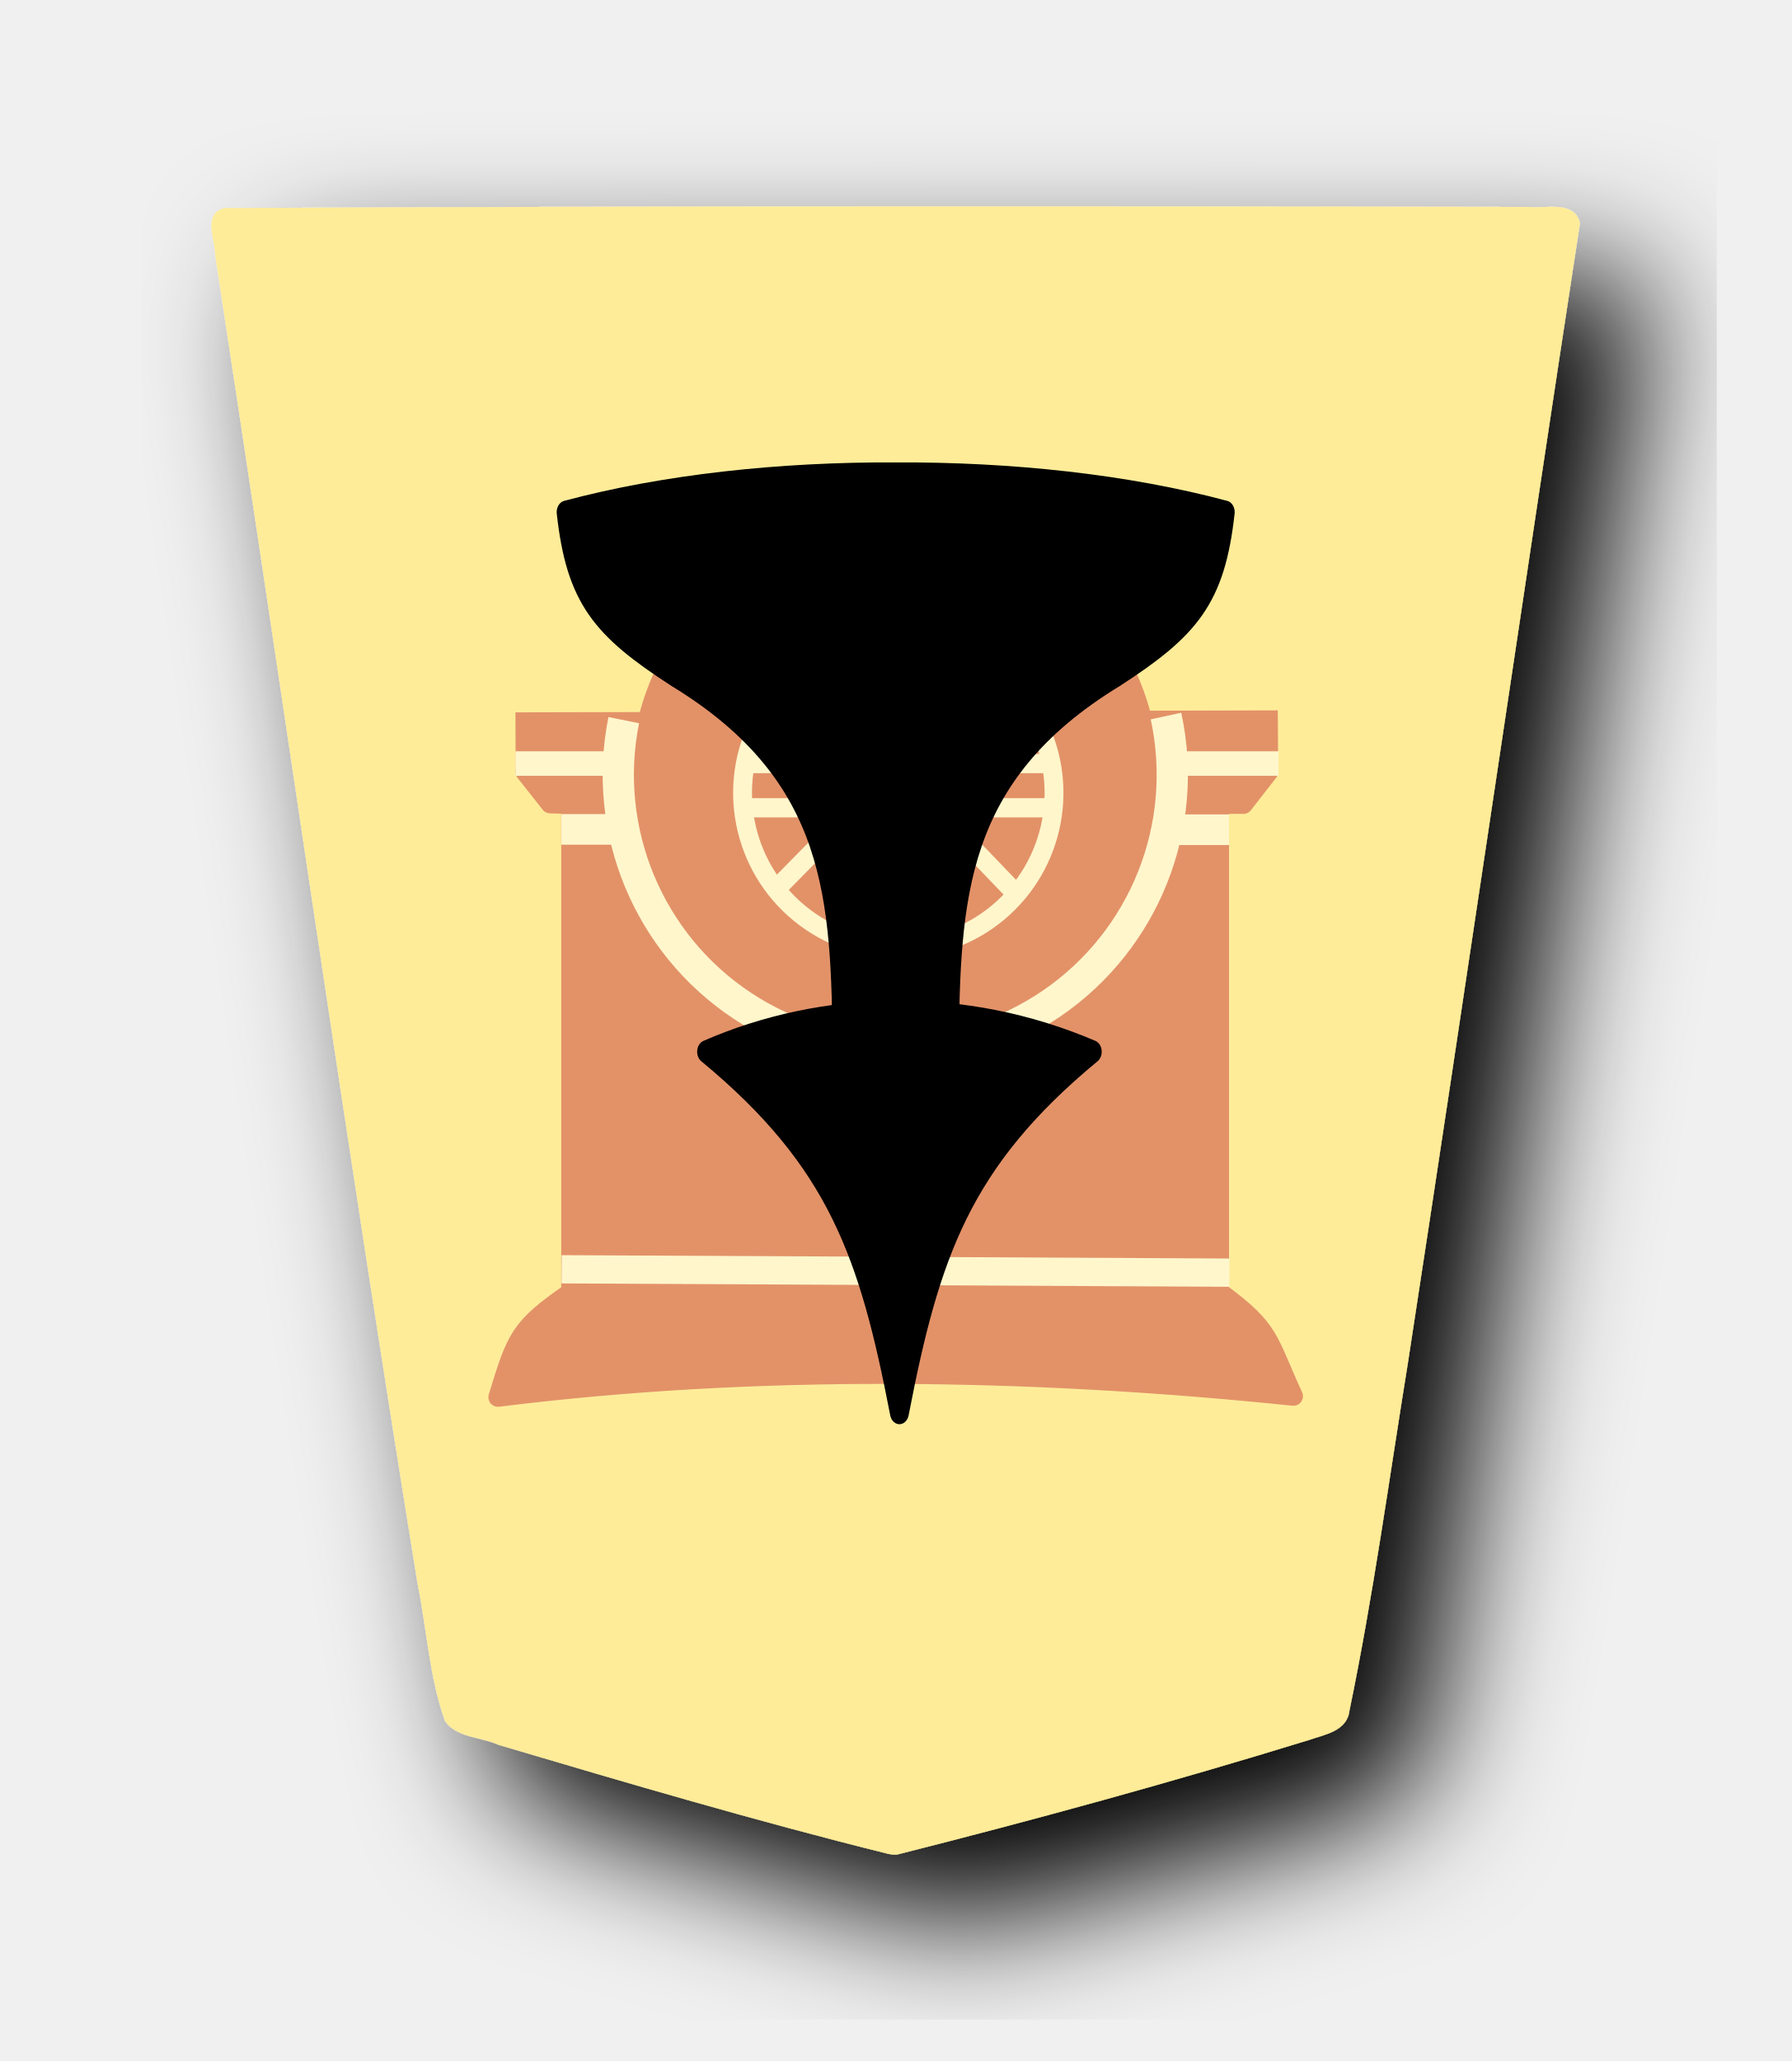
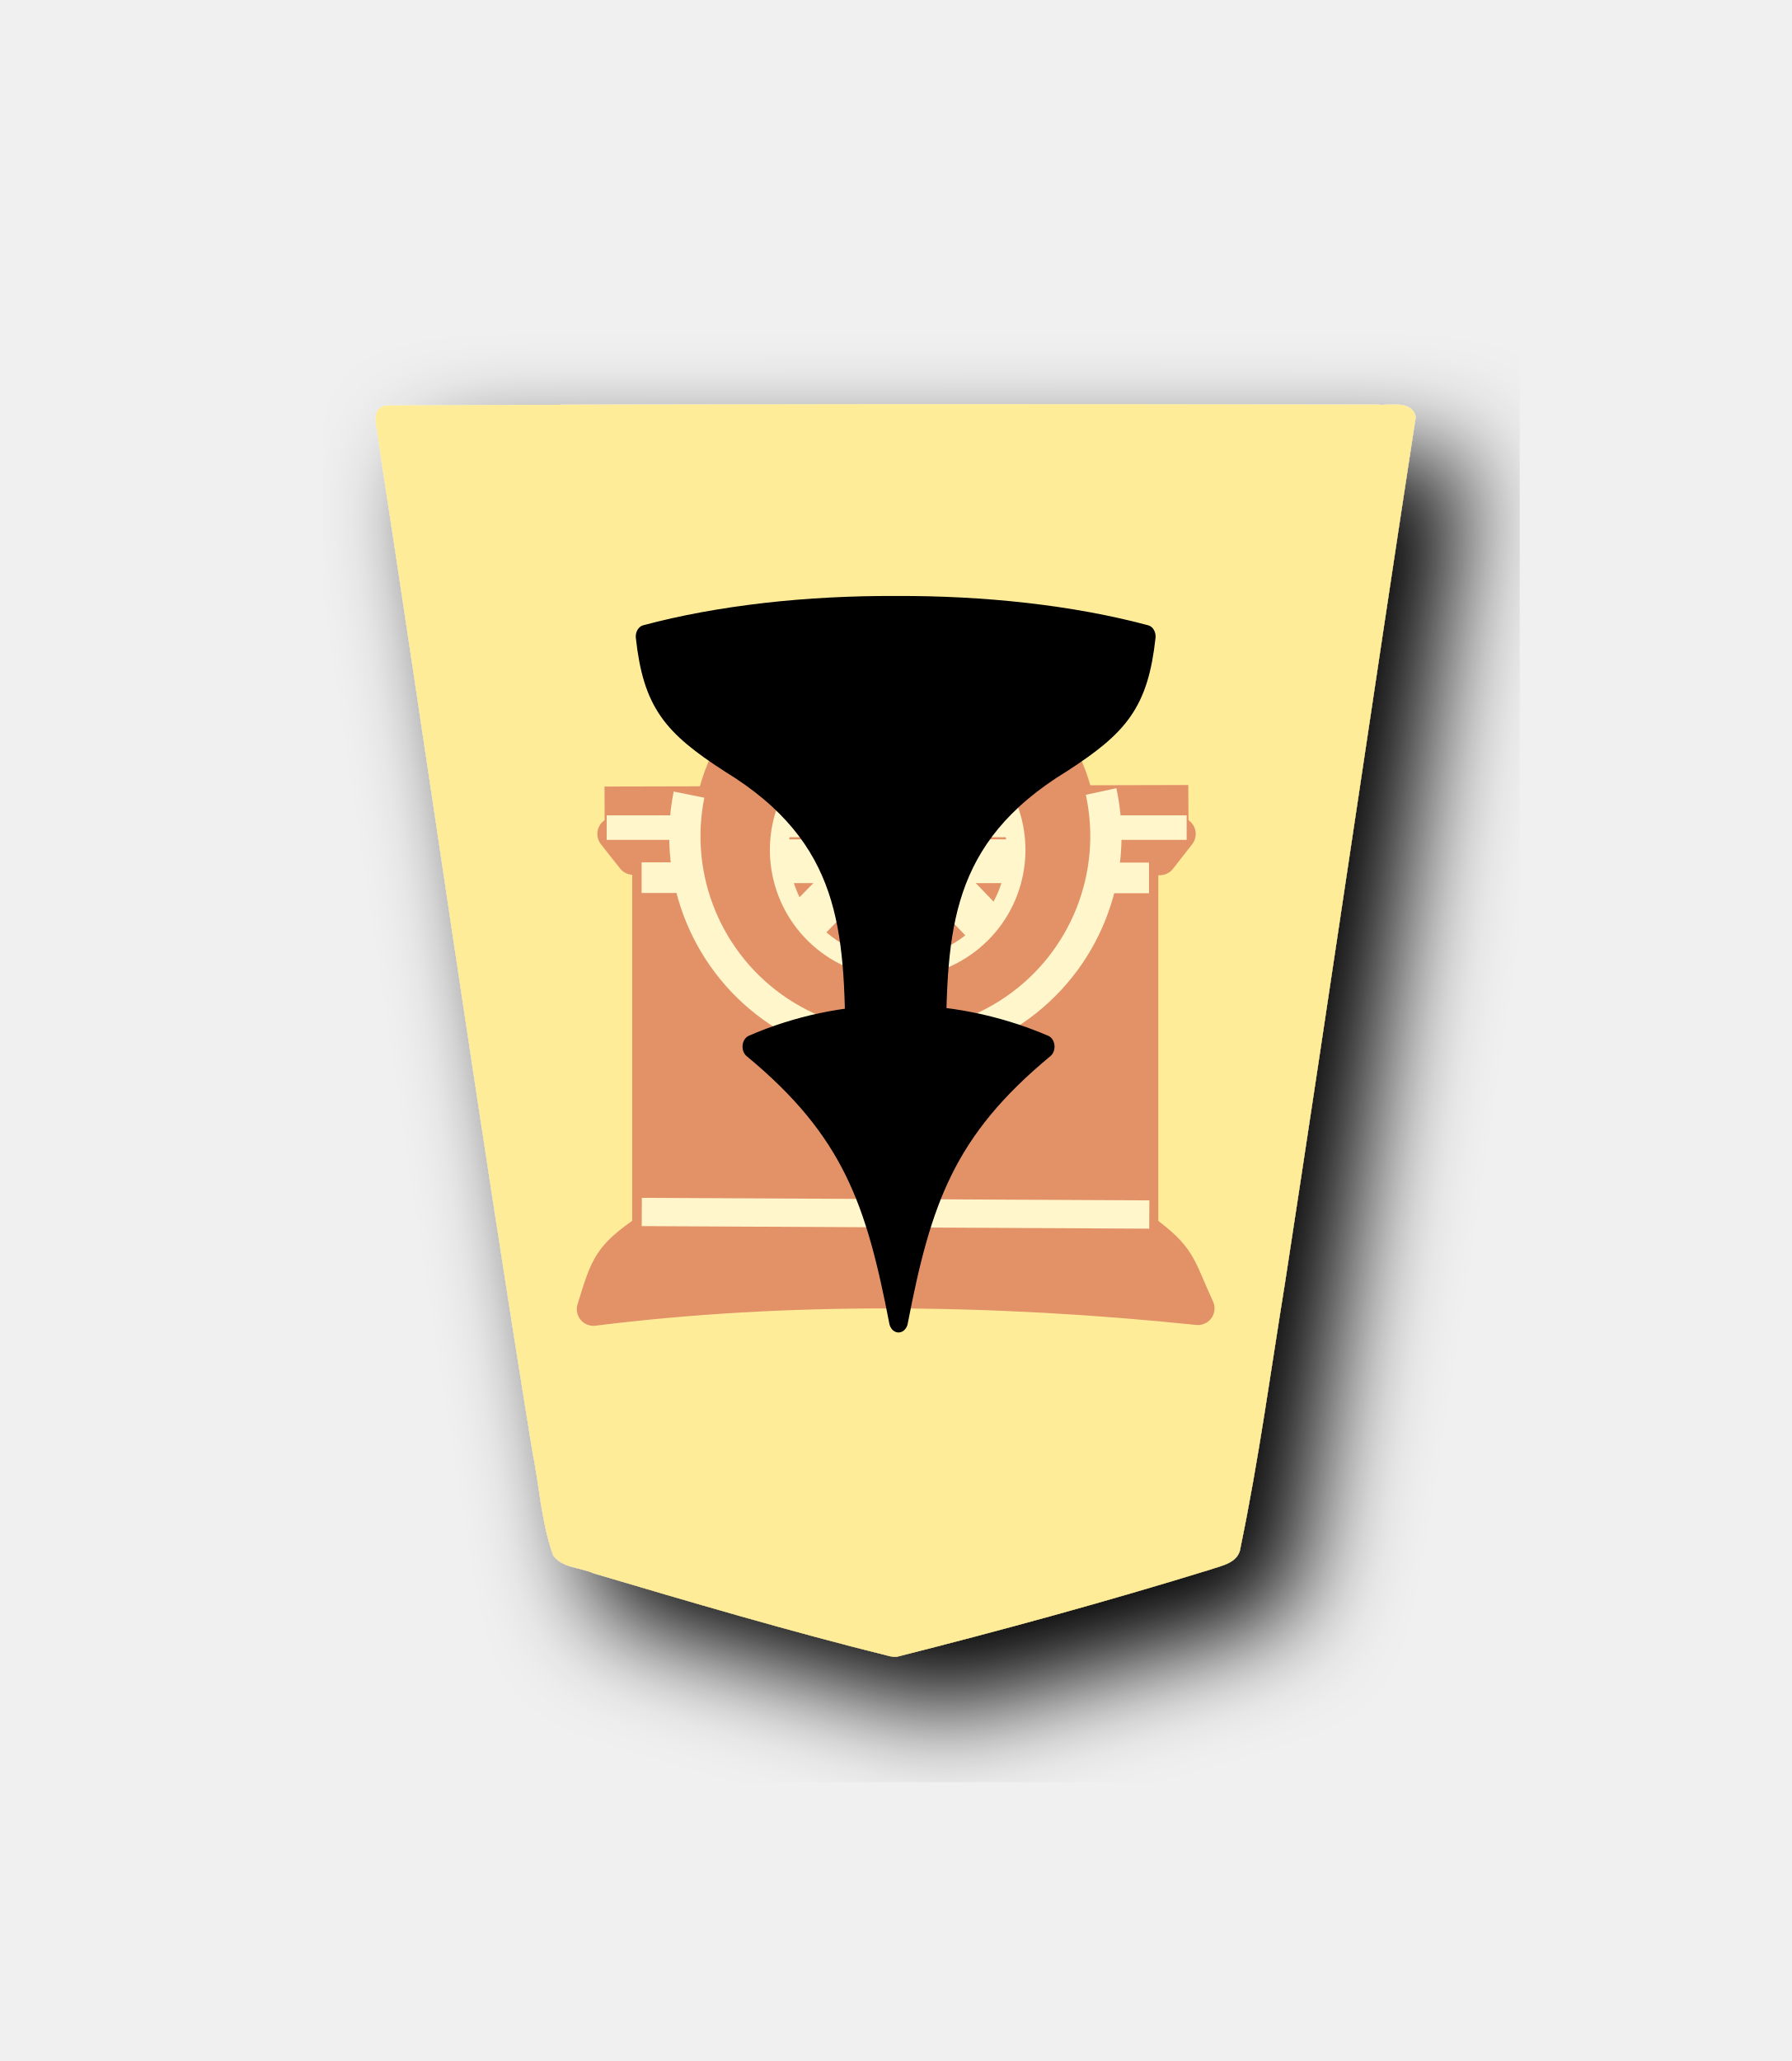
- <svg xmlns="http://www.w3.org/2000/svg" height="60" width="52.157">
+ <svg xmlns="http://www.w3.org/2000/svg" height="60" width="52.157" version="1.1" id="svg75">
+   <defs id="defs79" />
  <filter id="a">
-     <feGaussianBlur in="SourceAlpha" result="blur" stdDeviation="2" />
-     <feOffset dx="2" dy="2" result="offsetBlur" />
-     <feBlend in="SourceGraphic" in2="offsetBlur" mode="normal" />
+     <feGaussianBlur in="SourceAlpha" result="blur" stdDeviation="2" id="feGaussianBlur2" />
+     <feOffset dx="2" dy="2" result="offsetBlur" id="feOffset4" />
+     <feBlend in="SourceGraphic" in2="offsetBlur" mode="normal" id="feBlend6" />
  </filter>
-   <g transform="matrix(1 0 0 -1 -95.64097 81.11873)">
-     <g fill="#feec99" filter="url(#a)" transform="matrix(.9818505 0 0 -.9818505 -4.360504 104.3377)">
-       <path d="m-37.299-31.01c-4.096 1.034-8.171 2.152-12.208 3.395-.467.163-1.13.263-1.201.865-.709 3.416-1.178 6.885-1.737 10.331-1.73 11.255-3.378 22.528-5.1 33.78.155.682 1.013.424 1.51.48 12.894.025 25.788.03 38.68-.033.672-.156.28-.952.279-1.409-2.011-13.12-3.876-26.263-5.998-39.366-.277-1.356-.348-2.782-.816-4.087-.347-.497-1.073-.468-1.588-.704-3.832-1.137-7.673-2.267-11.55-3.231-.09-.017-.18-.032-.271-.021z" fill="#feec99" transform="matrix(-1 0 0 -1 91.157 47.625)" />
+   <g transform="matrix(0.76,0,0,-0.76,-66.4283,68.85024)" id="g73" style="stroke-width:1.316">
+     <g fill="#feec99" filter="url(#a)" transform="matrix(0.9818505,0,0,-0.9818505,-4.360504,104.3377)" id="g11" style="stroke-width:1.731">
+       <path d="m -37.299,-31.01 c -4.096,1.034 -8.171,2.152 -12.208,3.395 -0.467,0.163 -1.13,0.263 -1.201,0.865 -0.709,3.416 -1.178,6.885 -1.737,10.331 -1.73,11.255 -3.378,22.528 -5.1,33.78 0.155,0.682 1.013,0.424 1.51,0.48 12.894,0.025 25.788,0.03 38.68,-0.033 0.672,-0.156 0.28,-0.952 0.279,-1.409 -2.011,-13.12 -3.876,-26.263 -5.998,-39.366 -0.277,-1.356 -0.348,-2.782 -0.816,-4.087 -0.347,-0.497 -1.073,-0.468 -1.588,-0.704 -3.832,-1.137 -7.673,-2.267 -11.55,-3.231 -0.09,-0.017 -0.18,-0.032 -0.271,-0.021 z" fill="#feec99" transform="rotate(180,45.5785,23.8125)" id="path9" style="stroke-width:2.278" />
    </g>
-     <g opacity=".5" transform="matrix(-.5592501 0 0 .5592501 179.9707 5.15168)">
-       <path d="m68.004 224.078-.331 3.323" fill="none" stroke="#ffffe5" stroke-width=".75" transform="matrix(1.333333 0 0 -1.333333 0 396.8507)" />
-       <path d="m71.849 227.169h12.231" fill="none" stroke="#fff" stroke-width=".75" transform="matrix(1.333333 0 0 -1.333333 0 396.8507)" />
-       <path d="m112.982 92.876a8.798 9.13 0 0 0 -.051-.232 8.798 9.13 0 0 0 -.277-.867 8.798 9.13 0 0 0 -.359-.832 8.798 9.13 0 0 0 -.438-.791 8.798 9.13 0 0 0 -.512-.744 8.798 9.13 0 0 0 -.58-.686 8.798 9.13 0 0 0 -.645-.621 8.798 9.13 0 0 0 -.699-.553 8.798 9.13 0 0 0 -.75-.477 8.798 9.13 0 0 0 -.791-.396 8.798 9.13 0 0 0 -.826-.312 8.798 9.13 0 0 0 -.854-.227 8.798 9.13 0 0 0 -.869-.137 8.798 9.13 0 0 0 -.879-.045 8.798 9.13 0 0 0 -.621.021 8.798 9.13 0 0 0 -.873.111 8.798 9.13 0 0 0 -.859.199 8.798 9.13 0 0 0 -.834.287 8.798 9.13 0 0 0 -.803.373 8.798 9.13 0 0 0 -.764.455 8.798 9.13 0 0 0 -.715.531 8.798 9.13 0 0 0 -.66.602 8.798 9.13 0 0 0 -.6.668 8.798 9.13 0 0 0 -.533.727 8.798 9.13 0 0 0 -.459.777 8.798 9.13 0 0 0 -.383.822 8.798 9.13 0 0 0 -.301.857 8.798 9.13 0 0 0 -.121.488z" fill="#c83737" opacity="1" stroke="#c83737" stroke-linecap="round" stroke-linejoin="round" />
-       <path d="m87.306 68.524v25.457h3.912a13.347 13.347 0 0 1 .066-.443 13.347 13.347 0 0 1 .33-1.291 13.347 13.347 0 0 1 .457-1.254 13.347 13.347 0 0 1 .58-1.201 13.347 13.347 0 0 1 .697-1.137 13.347 13.347 0 0 1 .809-1.062 13.347 13.347 0 0 1 .908-.977 13.347 13.347 0 0 1 1.004-.881 13.347 13.347 0 0 1 1.084-.775 13.347 13.347 0 0 1 1.158-.664 13.347 13.347 0 0 1 1.217-.545 13.347 13.347 0 0 1 1.266-.42 13.347 13.347 0 0 1 1.303-.293 13.347 13.347 0 0 1 1.324-.16 13.347 13.347 0 0 1 .943-.033 13.347 13.347 0 0 1 1.334.066 13.347 13.347 0 0 1 1.318.199 13.347 13.347 0 0 1 1.293.33 13.347 13.347 0 0 1 1.252.457 13.347 13.347 0 0 1 1.203.58 13.347 13.347 0 0 1 1.137.697 13.347 13.347 0 0 1 1.062.809 13.347 13.347 0 0 1 .975.908 13.347 13.347 0 0 1 .881 1.002 13.347 13.347 0 0 1 .777 1.086 13.347 13.347 0 0 1 .662 1.156 13.347 13.347 0 0 1 .545 1.219 13.347 13.347 0 0 1 .422 1.266 13.347 13.347 0 0 1 .291 1.303 13.347 13.347 0 0 1 .008.059h3.547v-25.457z" fill="#c83737" opacity="1" stroke="#c83737" stroke-linecap="round" stroke-linejoin="round" />
-       <path d="m117.693 95.659h5.764l-1.312-1.662-1.072-.031-3.549.002c.073.424.125.851.156 1.279.007.137.011.275.014.412z" fill="#c83737" stroke="#c83737" stroke-linejoin="round" />
-       <path d="m91.218 93.975-3.828.002-1.329-.008-1.317 1.689h6.303c.005-.267.018-.534.039-.801.034-.296.079-.59.133-.883z" fill="#c83737" stroke="#c83737" stroke-linejoin="round" />
-       <path d="m117.503 98.3 5.98-.014-.008-2.291-5.811.003a13.483 11.721 0 0 1 .02.473 13.483 11.721 0 0 1 -.067 1.17 13.483 11.721 0 0 1 -.114.659z" fill="#c83737" stroke="#c83737" stroke-width=".942" />
-       <path d="m91.069 95.969-6.348.005.016 2.408 6.487-.016a13.408 11.992 0 0 1 -.147-1.084 13.408 11.992 0 0 1 -.033-.848 13.408 11.992 0 0 1 .025-.465z" fill="#c83737" stroke="#c83737" stroke-width=".95" />
-       <path d="m95.73 93.804a8.661 15.057 0 0 0 -.025.86 8.661 15.057 0 0 0 .021 1.066 8.661 15.057 0 0 0 .104 1.495 8.661 15.057 0 0 0 .125.966l16.831-.074a8.661 15.057 0 0 0 .067-.461 8.661 15.057 0 0 0 .131-1.488 8.661 15.057 0 0 0 .042-1.504 8.661 15.057 0 0 0 -.017-.883z" fill="#c83737" stroke="#c83737" stroke-width="1.274" />
-       <path d="m87.262 68.547c-2.669-1.955-2.441-2.436-3.807-5.387 14.025 1.45 28.169 1.602 41.409-.054-.955 3.135-1.131 3.604-3.727 5.419z" fill="#c83737" stroke="#c83737" stroke-linejoin="round" />
-       <path d="m104.188 81.828a13.347 13.347 0 0 0 -13.346 13.346 13.347 13.347 0 0 0 13.346 13.348 13.347 13.347 0 0 0 13.348-13.348 13.347 13.347 0 0 0 -13.348-13.346zm0 4.217a8.798 9.13 0 0 1 8.799 9.129 8.798 9.13 0 0 1 -8.799 9.129 8.798 9.13 0 0 1 -8.797-9.129 8.798 9.13 0 0 1 8.797-9.129z" style="opacity:1;fill:#c83737;stroke:#c83737;stroke-width:.834;stroke-linecap:round;stroke-linejoin:round" />
-       <path d="m104.277 95.969v9.413" fill="none" stroke="#c83737" />
-       <path d="m86.786 69.589 34.766.175" fill="#fff" stroke="#fff" stroke-width="1.472" />
-       <path d="m97.824 102.289 6.32-6.408 6.607 6.607" fill="none" stroke="#c83737" />
-       <g stroke="#fff">
-         <path d="m84.227 96.091h6.171" fill="#fff" stroke-width="1.276" />
-         <path d="m96.101 96.091h16.188" fill="#fff" stroke-width="1.002" />
-         <path d="m117.961 96.091h5.994" fill="#fff" stroke-width="1.276" />
-         <path d="m104.233 98.484v-12.194" fill="none" />
-         <path d="m106.511 98.283-8.528-8.874" fill="#fff" />
-         <path d="m101.637 98.453 8.826-8.98" fill="none" />
-         <path d="m111.167-98.397a8.108 8.108 0 0 1 -2.012 10.112 8.108 8.108 0 0 1 -10.31-.038 8.108 8.108 0 0 1 -1.937-10.126" fill="none" opacity="1" stroke-linejoin="bevel" stroke-width=".981" transform="scale(1 -1)" />
-         <path d="m95.875 93.788h16.063" fill="none" />
-         <path d="m118.317-98.35a14.421 14.421 0 0 1 -6.177 14.871 14.421 14.421 0 0 1 -16.102-.122 14.421 14.421 0 0 1 -5.951-14.962" fill="none" opacity="1" stroke-linejoin="bevel" stroke-width="1.626" transform="scale(1 -1)" />
-         <path d="m86.805 92.646h3.296" fill="#fff" stroke-width="1.595" />
-         <path d="m118.267 92.663h3.296" fill="#fff" stroke-width="1.595" />
+     <g opacity="0.5" transform="matrix(-0.5592501,0,0,0.5592501,179.9707,5.15168)" id="g65" style="stroke-width:1.731">
+       <path d="m 68.004,224.078 -0.331,3.323" fill="none" stroke="#ffffe5" stroke-width="0.987" transform="matrix(1.333333,0,0,-1.333333,0,396.8507)" id="path13" />
+       <path d="M 71.849,227.169 H 84.079" fill="none" stroke="#ffffff" stroke-width="0.987" transform="matrix(1.333333,0,0,-1.333333,0,396.8507)" id="path15" />
+       <path d="m 112.982,92.876 a 8.798,9.13 0 0 0 -0.051,-0.232 8.798,9.13 0 0 0 -0.277,-0.867 8.798,9.13 0 0 0 -0.359,-0.832 8.798,9.13 0 0 0 -0.438,-0.791 8.798,9.13 0 0 0 -0.512,-0.744 8.798,9.13 0 0 0 -0.58,-0.686 8.798,9.13 0 0 0 -0.645,-0.621 8.798,9.13 0 0 0 -0.699,-0.553 8.798,9.13 0 0 0 -0.75,-0.477 8.798,9.13 0 0 0 -0.791,-0.396 8.798,9.13 0 0 0 -0.826,-0.312 8.798,9.13 0 0 0 -0.854,-0.227 8.798,9.13 0 0 0 -0.869,-0.137 8.798,9.13 0 0 0 -0.879,-0.045 8.798,9.13 0 0 0 -0.621,0.021 8.798,9.13 0 0 0 -0.873,0.111 8.798,9.13 0 0 0 -0.859,0.199 8.798,9.13 0 0 0 -0.834,0.287 8.798,9.13 0 0 0 -0.803,0.373 8.798,9.13 0 0 0 -0.764,0.455 8.798,9.13 0 0 0 -0.715,0.531 8.798,9.13 0 0 0 -0.66,0.602 8.798,9.13 0 0 0 -0.6,0.668 8.798,9.13 0 0 0 -0.533,0.727 8.798,9.13 0 0 0 -0.459,0.777 8.798,9.13 0 0 0 -0.383,0.822 8.798,9.13 0 0 0 -0.301,0.857 8.798,9.13 0 0 0 -0.121,0.488 z" fill="#c83737" opacity="1" stroke="#c83737" stroke-linecap="round" stroke-linejoin="round" id="path17" style="stroke-width:2.278" />
+       <path d="m 87.306,68.524 v 25.457 h 3.912 a 13.347,13.347 0 0 1 0.066,-0.443 13.347,13.347 0 0 1 0.33,-1.291 13.347,13.347 0 0 1 0.457,-1.254 13.347,13.347 0 0 1 0.58,-1.201 13.347,13.347 0 0 1 0.697,-1.137 13.347,13.347 0 0 1 0.809,-1.062 13.347,13.347 0 0 1 0.908,-0.977 13.347,13.347 0 0 1 1.004,-0.881 13.347,13.347 0 0 1 1.084,-0.775 13.347,13.347 0 0 1 1.158,-0.664 13.347,13.347 0 0 1 1.217,-0.545 13.347,13.347 0 0 1 1.266,-0.42 13.347,13.347 0 0 1 1.303,-0.293 13.347,13.347 0 0 1 1.324,-0.16 13.347,13.347 0 0 1 0.943,-0.033 13.347,13.347 0 0 1 1.334,0.066 13.347,13.347 0 0 1 1.318,0.199 13.347,13.347 0 0 1 1.293,0.33 13.347,13.347 0 0 1 1.252,0.457 13.347,13.347 0 0 1 1.203,0.58 13.347,13.347 0 0 1 1.137,0.697 13.347,13.347 0 0 1 1.062,0.809 13.347,13.347 0 0 1 0.975,0.908 13.347,13.347 0 0 1 0.881,1.002 13.347,13.347 0 0 1 0.777,1.086 13.347,13.347 0 0 1 0.662,1.156 13.347,13.347 0 0 1 0.545,1.219 13.347,13.347 0 0 1 0.422,1.266 13.347,13.347 0 0 1 0.291,1.303 13.347,13.347 0 0 1 0.008,0.059 h 3.547 V 68.524 Z" fill="#c83737" opacity="1" stroke="#c83737" stroke-linecap="round" stroke-linejoin="round" id="path19" style="stroke-width:2.278" />
+       <path d="m 117.693,95.659 h 5.764 l -1.312,-1.662 -1.072,-0.031 -3.549,0.002 c 0.073,0.424 0.125,0.851 0.156,1.279 0.007,0.137 0.011,0.275 0.014,0.412 z" fill="#c83737" stroke="#c83737" stroke-linejoin="round" id="path21" style="stroke-width:2.278" />
+       <path d="m 91.218,93.975 -3.828,0.002 -1.329,-0.008 -1.317,1.689 h 6.303 c 0.005,-0.267 0.018,-0.534 0.039,-0.801 0.034,-0.296 0.079,-0.59 0.133,-0.883 z" fill="#c83737" stroke="#c83737" stroke-linejoin="round" id="path23" style="stroke-width:2.278" />
+       <path d="m 117.503,98.3 5.98,-0.014 -0.008,-2.291 -5.811,0.003 a 13.483,11.721 0 0 1 0.02,0.473 13.483,11.721 0 0 1 -0.067,1.17 13.483,11.721 0 0 1 -0.114,0.659 z" fill="#c83737" stroke="#c83737" stroke-width="1.239" id="path25" />
+       <path d="m 91.069,95.969 -6.348,0.005 0.016,2.408 6.487,-0.016 a 13.408,11.992 0 0 1 -0.147,-1.084 13.408,11.992 0 0 1 -0.033,-0.848 13.408,11.992 0 0 1 0.025,-0.465 z" fill="#c83737" stroke="#c83737" stroke-width="1.25" id="path27" />
+       <path d="m 95.73,93.804 a 8.661,15.057 0 0 0 -0.025,0.86 8.661,15.057 0 0 0 0.021,1.066 8.661,15.057 0 0 0 0.104,1.495 8.661,15.057 0 0 0 0.125,0.966 l 16.831,-0.074 a 8.661,15.057 0 0 0 0.067,-0.461 8.661,15.057 0 0 0 0.131,-1.488 8.661,15.057 0 0 0 0.042,-1.504 8.661,15.057 0 0 0 -0.017,-0.883 z" fill="#c83737" stroke="#c83737" stroke-width="1.677" id="path29" />
+       <path d="m 87.262,68.547 c -2.669,-1.955 -2.441,-2.436 -3.807,-5.387 14.025,1.45 28.169,1.602 41.409,-0.054 -0.955,3.135 -1.131,3.604 -3.727,5.419 z" fill="#c83737" stroke="#c83737" stroke-linejoin="round" id="path31" style="stroke-width:2.278" />
+       <path d="M 104.188,81.828 A 13.347,13.347 0 0 0 90.842,95.174 13.347,13.347 0 0 0 104.188,108.521 13.347,13.347 0 0 0 117.535,95.174 13.347,13.347 0 0 0 104.188,81.828 Z m 0,4.217 a 8.798,9.13 0 0 1 8.799,9.129 8.798,9.13 0 0 1 -8.799,9.129 8.798,9.13 0 0 1 -8.797,-9.129 8.798,9.13 0 0 1 8.797,-9.129 z" style="opacity:1;fill:#c83737;stroke:#c83737;stroke-width:1.097;stroke-linecap:round;stroke-linejoin:round" id="path33" />
+       <path d="m 104.277,95.969 v 9.413" fill="none" stroke="#c83737" id="path35" style="stroke-width:2.278" />
+       <path d="m 86.786,69.589 34.766,0.175" fill="#ffffff" stroke="#ffffff" stroke-width="1.937" id="path37" />
+       <path d="m 97.824,102.289 6.32,-6.408 6.607,6.607" fill="none" stroke="#c83737" id="path39" style="stroke-width:2.278" />
+       <g stroke="#ffffff" id="g63" style="stroke-width:2.278">
+         <path d="m 84.227,96.091 h 6.171" fill="#ffffff" stroke-width="1.679" id="path41" />
+         <path d="m 96.101,96.091 h 16.188" fill="#ffffff" stroke-width="1.318" id="path43" />
+         <path d="m 117.961,96.091 h 5.994" fill="#ffffff" stroke-width="1.679" id="path45" />
+         <path d="M 104.233,98.484 V 86.291" fill="none" id="path47" style="stroke-width:2.997" />
+         <path d="M 106.511,98.283 97.983,89.409" fill="#ffffff" id="path49" style="stroke-width:2.997" />
+         <path d="m 101.637,98.453 8.826,-8.98" fill="none" id="path51" style="stroke-width:2.997" />
+         <path d="M 111.167,-98.397 A 8.108,8.108 0 0 1 109.155,-88.286 8.108,8.108 0 0 1 98.845,-88.324 8.108,8.108 0 0 1 96.908,-98.45" fill="none" opacity="1" stroke-linejoin="bevel" stroke-width="1.291" transform="scale(1,-1)" id="path53" />
+         <path d="M 95.875,93.788 H 111.938" fill="none" id="path55" style="stroke-width:2.997" />
+         <path d="m 118.317,-98.35 a 14.421,14.421 0 0 1 -6.177,14.871 14.421,14.421 0 0 1 -16.102,-0.122 14.421,14.421 0 0 1 -5.951,-14.962" fill="none" opacity="1" stroke-linejoin="bevel" stroke-width="2.14" transform="scale(1,-1)" id="path57" />
+         <path d="m 86.805,92.646 h 3.296" fill="#ffffff" stroke-width="2.098" id="path59" />
+         <path d="m 118.267,92.663 h 3.296" fill="#ffffff" stroke-width="2.098" id="path61" />
      </g>
    </g>
-     <g stroke="#000" stroke-linejoin="round" stroke-width="1.313" transform="matrix(-.4193251 0 0 .5103896 112.035 20.62658)">
-       <path d="m-23.356 37.944c-2.135 9.082-4.332 14.439-13.389 20.588 8.913 3.135 18.7 2.897 26.778 0-9.057-6.15-11.255-11.506-13.389-20.588z" />
-       <path d="m-26.818 58.55c-.102 8.756-.371 15.837-11.545 21.429-5.232 2.786-6.963 4.475-7.615 9.332 6.785 1.494 14.836 2.21 22.882 2.179 8.046.031 16.098-.686 22.882-2.179-.651-4.857-2.382-6.546-7.615-9.332-11.174-5.592-11.443-12.672-11.545-21.429v0c-1.241.019-2.482.02-3.722.019-1.241.001-2.482-0-3.722-.019z" />
+     <g stroke="#000000" stroke-linejoin="round" stroke-width="1.728" transform="matrix(-0.4193251,0,0,0.5103896,112.035,20.62658)" id="g71">
+       <path d="m -23.356,37.944 c -2.135,9.082 -4.332,14.439 -13.389,20.588 8.913,3.135 18.7,2.897 26.778,0 -9.057,-6.15 -11.255,-11.506 -13.389,-20.588 z" id="path67" style="stroke-width:1.728" />
+       <path d="m -26.818,58.55 c -0.102,8.756 -0.371,15.837 -11.545,21.429 -5.232,2.786 -6.963,4.475 -7.615,9.332 6.785,1.494 14.836,2.21 22.882,2.179 8.046,0.031 16.098,-0.686 22.882,-2.179 C -0.864,84.454 -2.595,82.764 -7.828,79.978 -19.002,74.387 -19.271,67.306 -19.373,58.55 v 4e-6 c -1.241,0.019 -2.482,0.02 -3.722,0.019 -1.241,7.29e-4 -2.482,-2.33e-4 -3.722,-0.019 z" id="path69" style="stroke-width:1.728" />
    </g>
  </g>
</svg>
